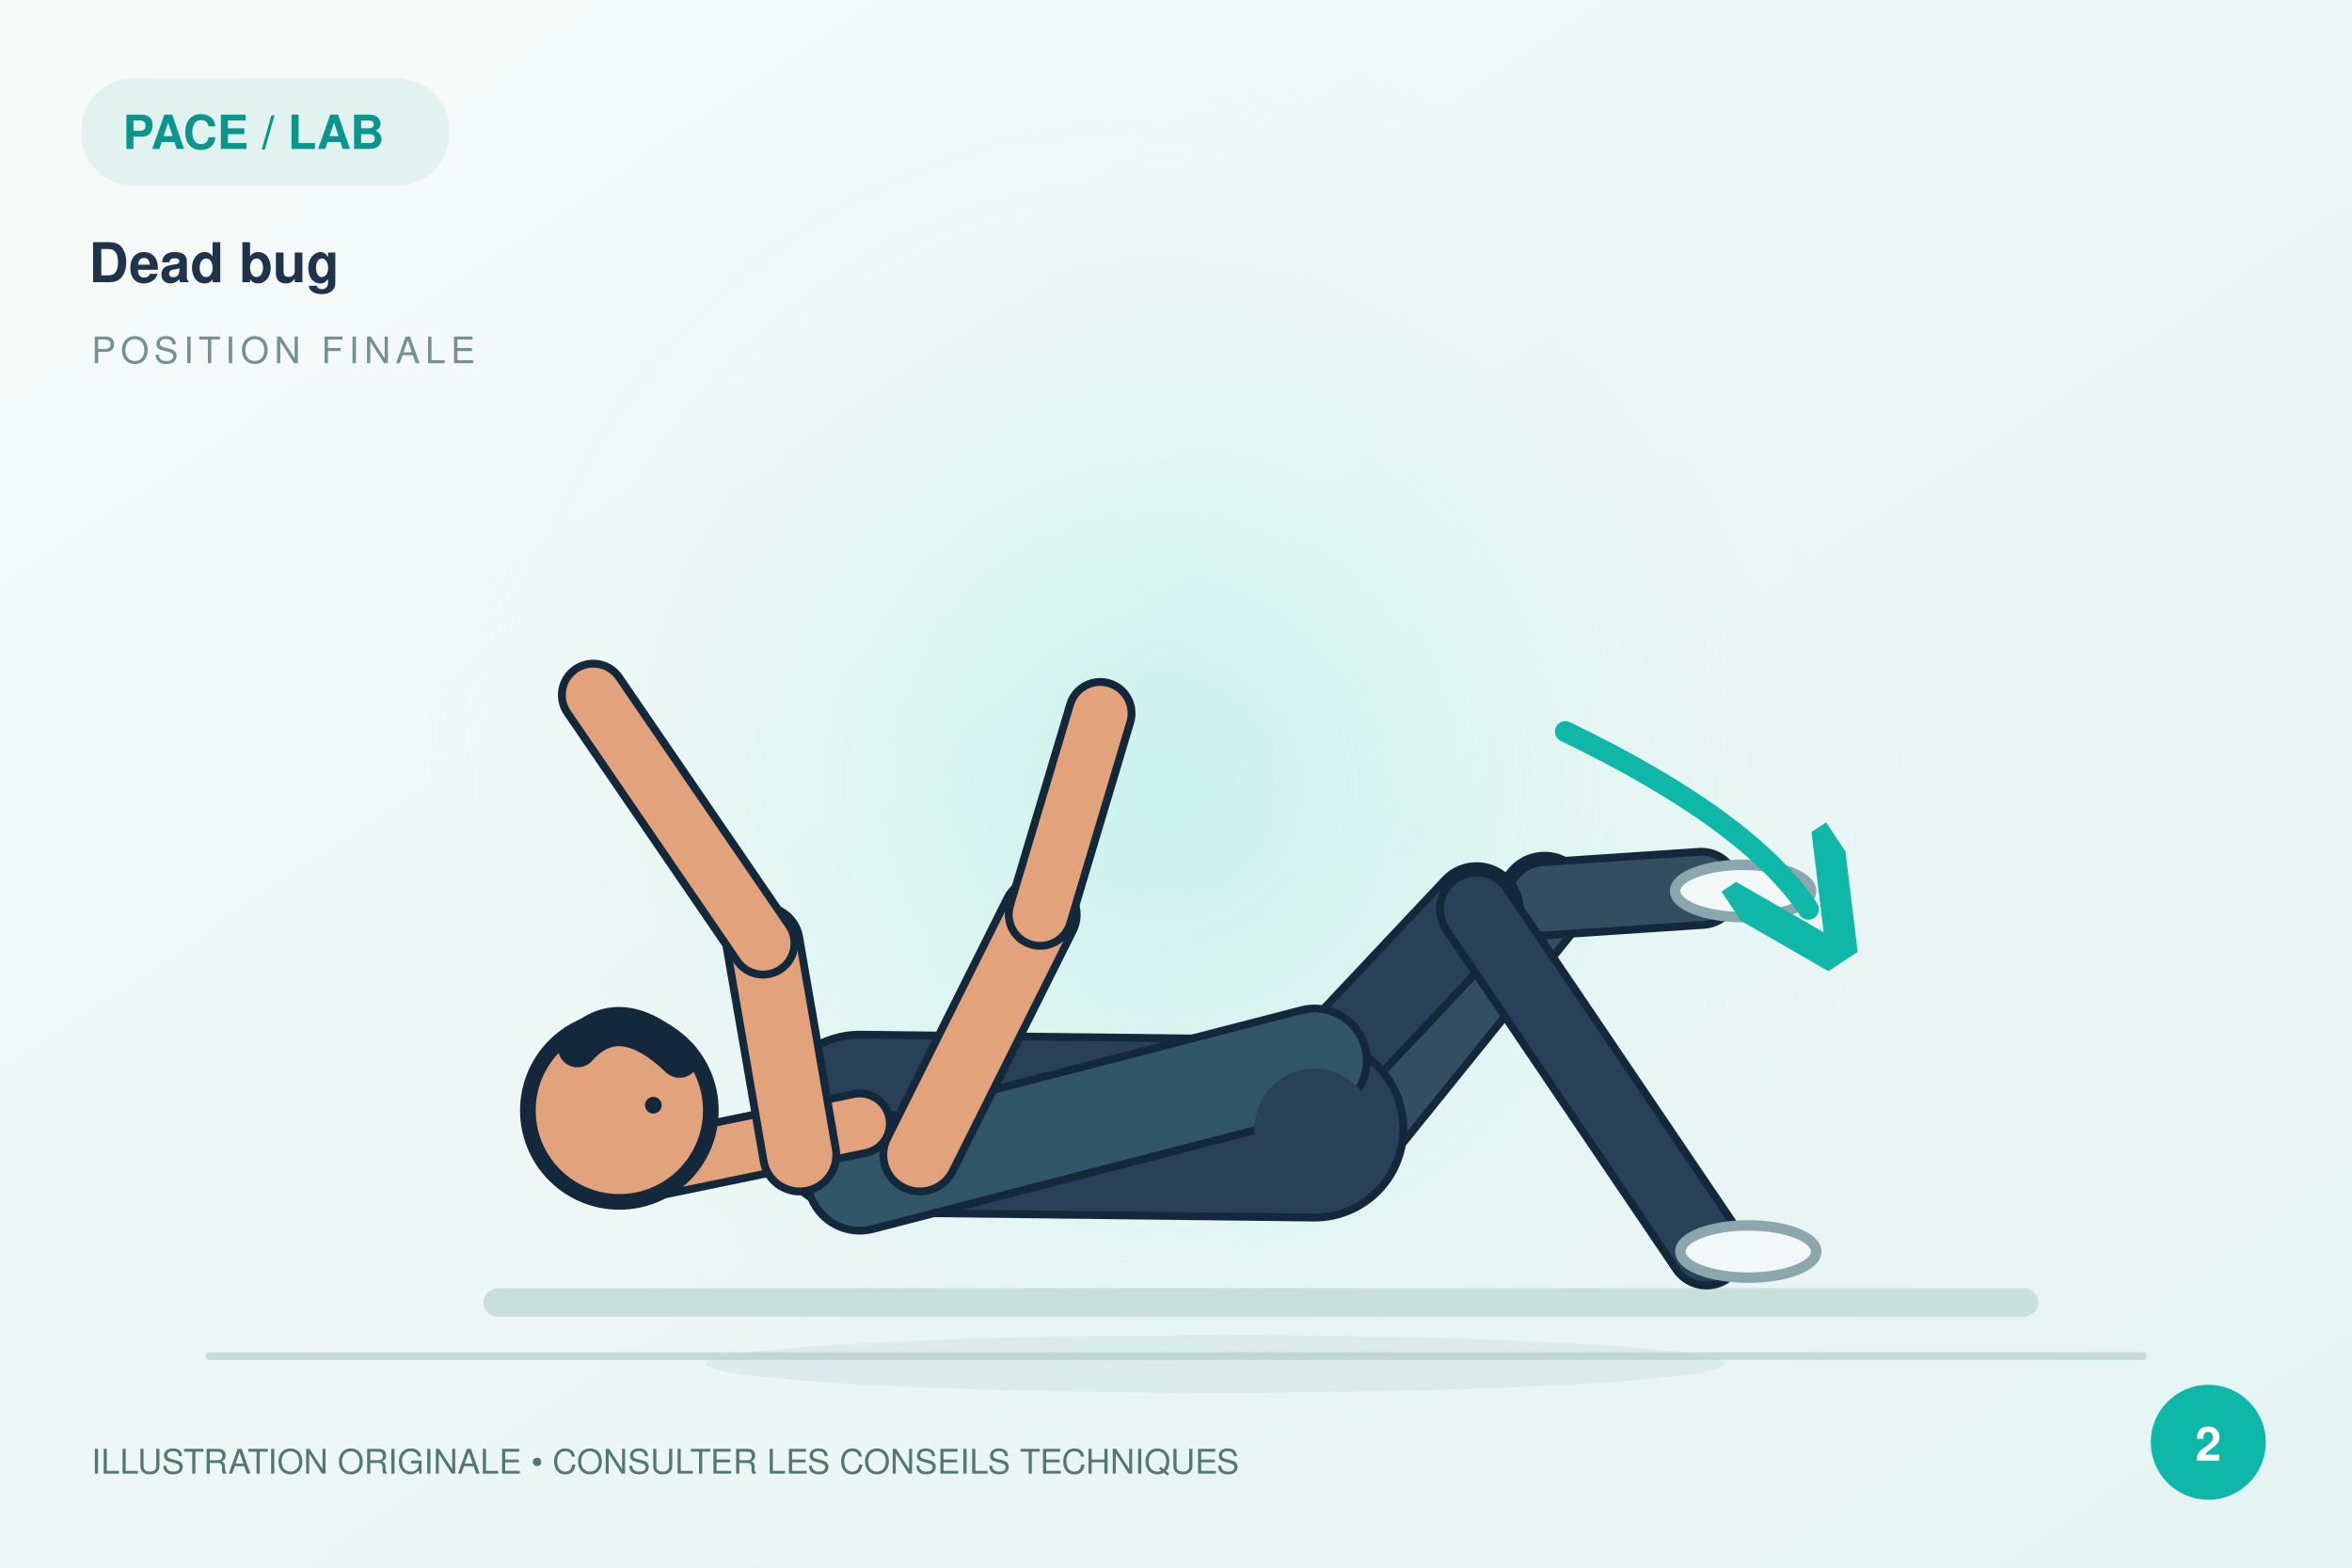
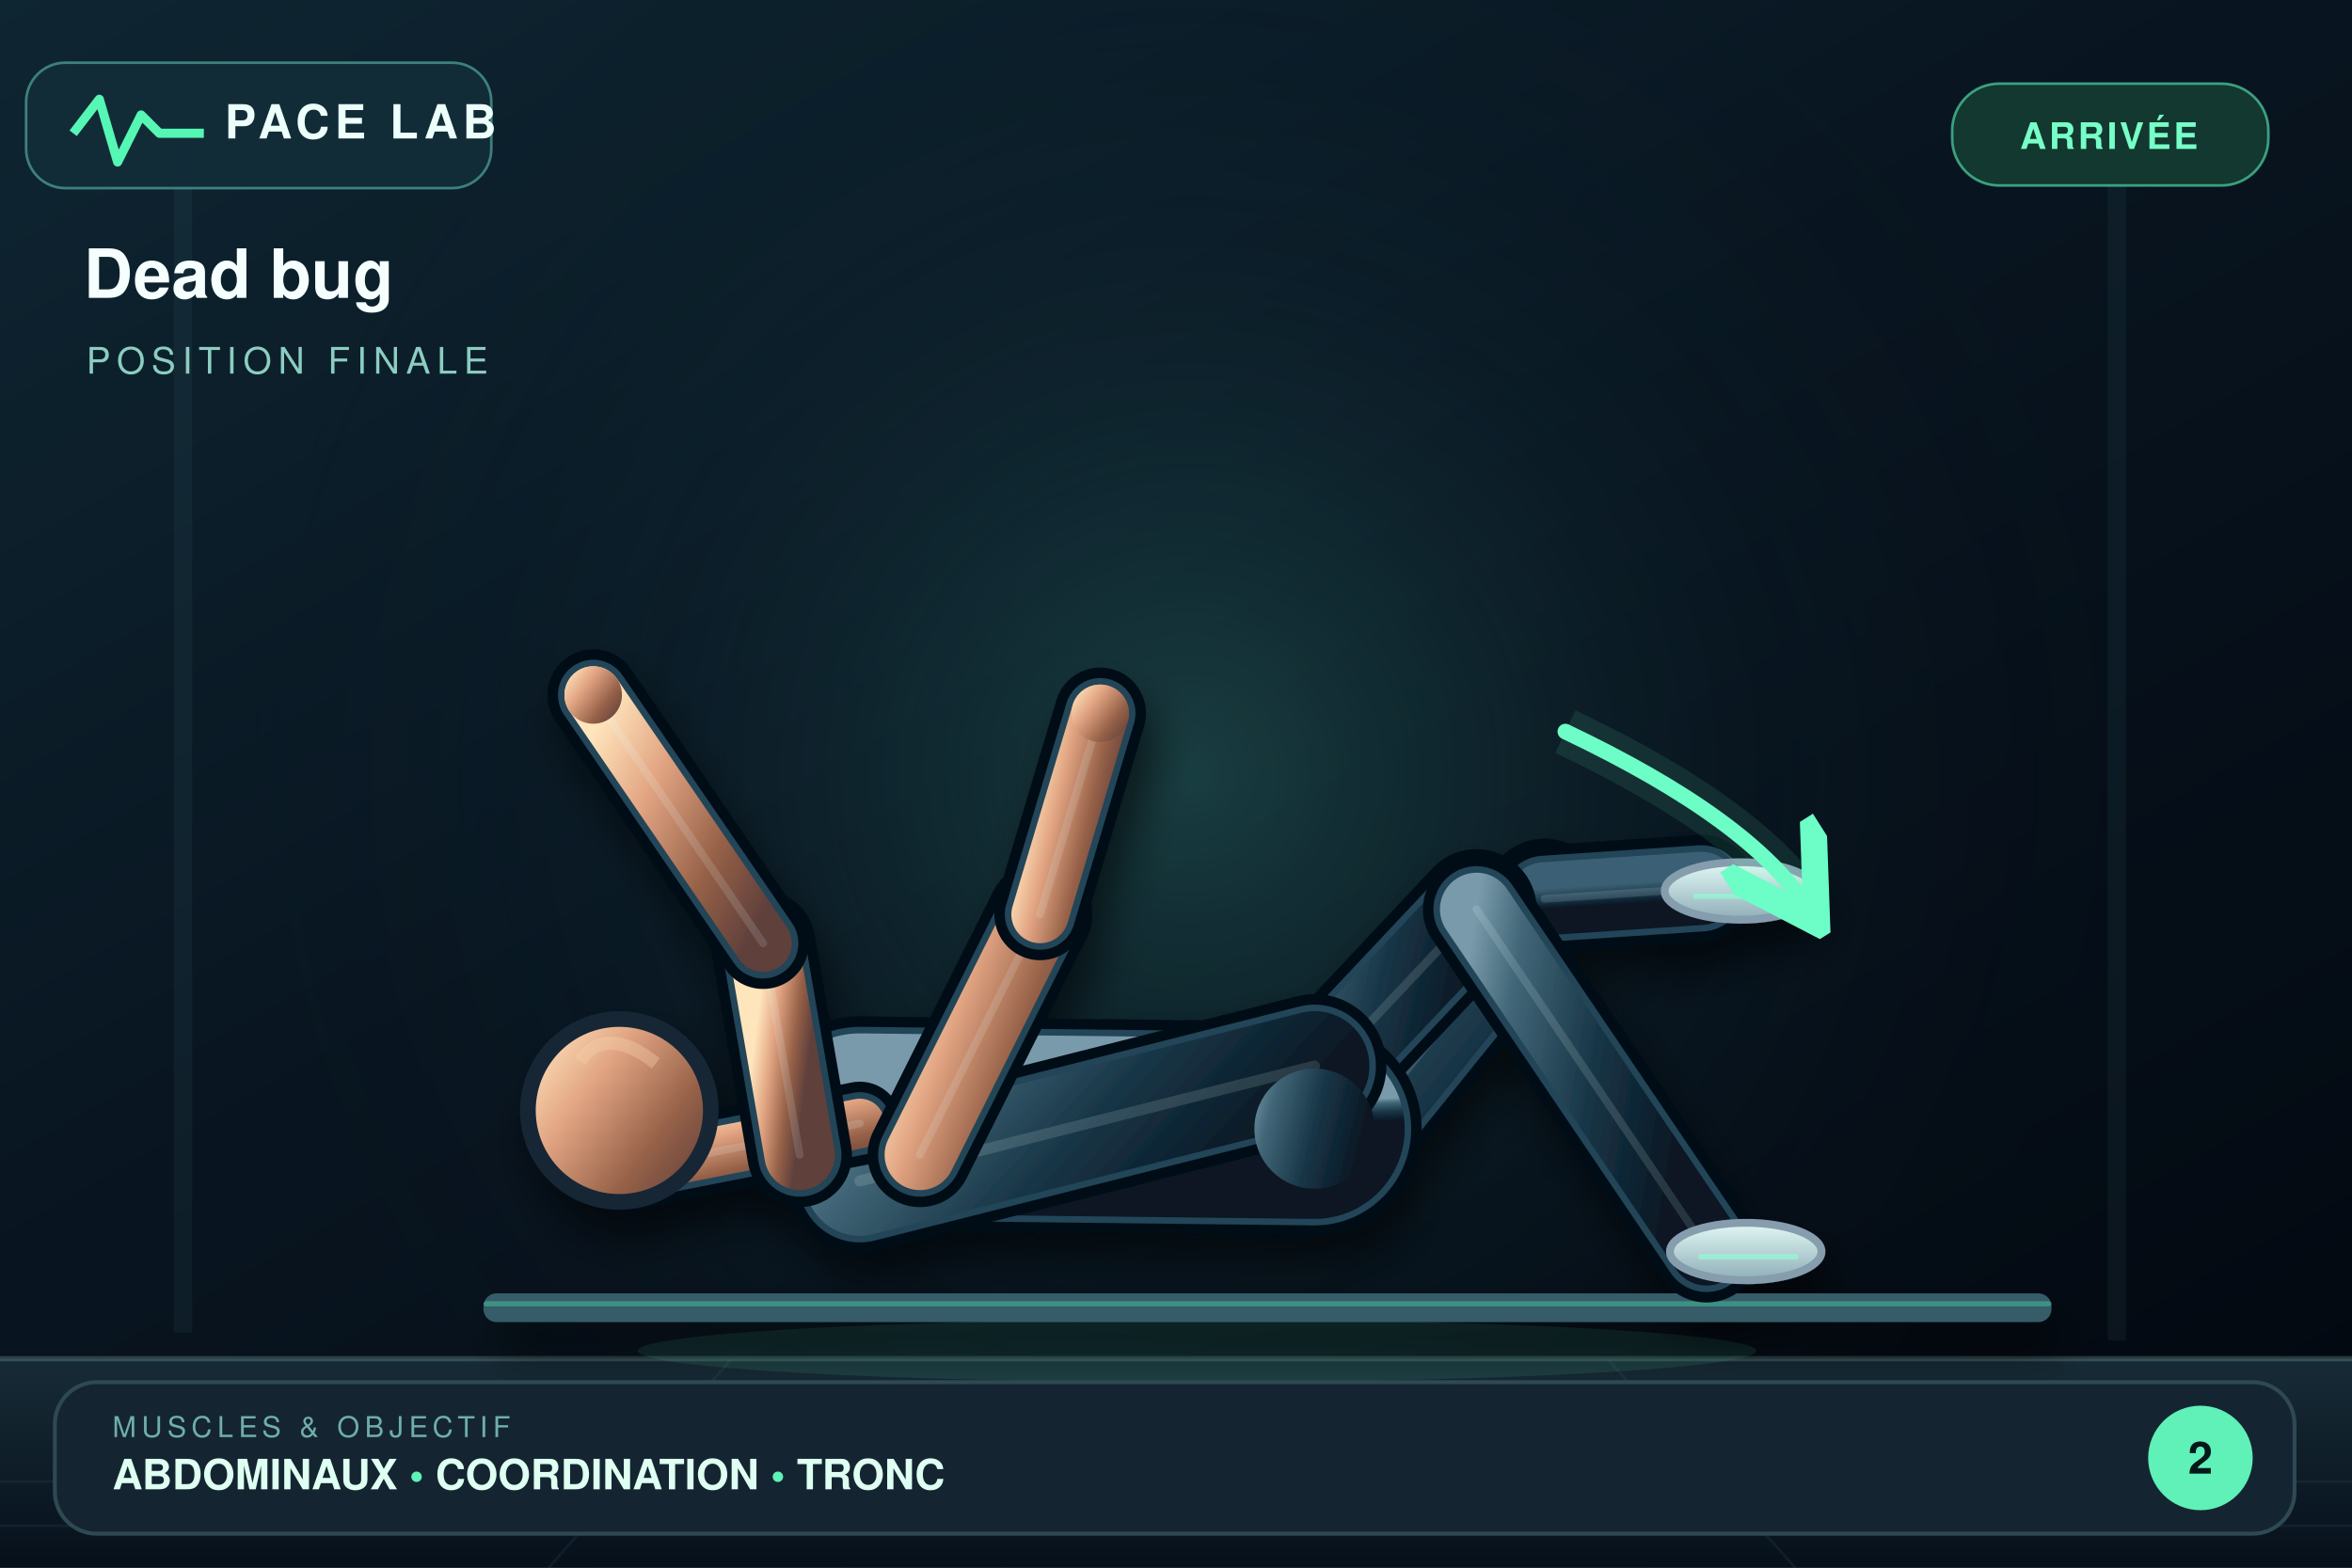
<svg xmlns="http://www.w3.org/2000/svg" width="900" height="600" viewBox="0 0 900 600">
  <defs>
-     <linearGradient id="bg" x1="0" y1="0" x2="1" y2="1">
-       <stop stop-color="#f7fbfa" />
-       <stop offset="1" stop-color="#e4f3f2" />
+     <linearGradient id="bg" x1="0" y1="0" x2=".85" y2="1">
+       <stop stop-color="#0e2632" />
+       <stop offset=".5" stop-color="#08141f" />
+       <stop offset="1" stop-color="#030911" />
    </linearGradient>
-     <radialGradient id="glow">
-       <stop stop-color="#abede2" stop-opacity=".55" />
-       <stop offset="1" stop-color="#dff6f1" stop-opacity="0" />
+     <radialGradient id="light">
+       <stop stop-color="#3d998b" stop-opacity=".32" />
+       <stop offset=".52" stop-color="#1c4750" stop-opacity=".11" />
+       <stop offset="1" stop-color="#04101b" stop-opacity="0" />
    </radialGradient>
-     <marker id="arrow" markerWidth="6" markerHeight="6" refX="3" refY="3" orient="auto">
-       <path d="M0 0 L6 3 L0 6" fill="none" stroke="#0fb7a9" stroke-width="1.5" />
+     <linearGradient id="fabric" x1="0" x2="1" y1="0" y2=".24">
+       <stop stop-color="#799aaa" />
+       <stop offset=".2" stop-color="#426778" />
+       <stop offset=".58" stop-color="#183647" />
+       <stop offset="1" stop-color="#071621" />
+     </linearGradient>
+     <linearGradient id="skin" x1="0" x2="1" y1=".15" y2=".9">
+       <stop stop-color="#ffe5bc" />
+       <stop offset=".32" stop-color="#e2a583" />
+       <stop offset=".7" stop-color="#956047" />
+       <stop offset="1" stop-color="#5e3f3b" />
+     </linearGradient>
+     <linearGradient id="rear" x1="0" x2="1" y1="0" y2="1">
+       <stop stop-color="#3b6174" />
+       <stop offset=".7" stop-color="#142f40" />
+       <stop offset="1" stop-color="#081624" />
+     </linearGradient>
+     <linearGradient id="metal" x1="0" x2="1">
+       <stop stop-color="#213b48" />
+       <stop offset=".46" stop-color="#a7c1c8" />
+       <stop offset=".77" stop-color="#3c5a65" />
+       <stop offset="1" stop-color="#152834" />
+     </linearGradient>
+     <linearGradient id="shoe" x1="0" x2="0" y1="0" y2="1">
+       <stop stop-color="#e2f8f5" />
+       <stop offset="1" stop-color="#8faeb7" />
+     </linearGradient>
+     <linearGradient id="floor" x1="0" y1="0" x2="0" y2="1">
+       <stop stop-color="#172b36" />
+       <stop offset="1" stop-color="#06101b" />
+     </linearGradient>
+     <filter id="shadow" x="-30%" y="-30%" width="160%" height="160%">
+       <feDropShadow dx="4" dy="11" stdDeviation="8" flood-color="#000000" flood-opacity=".55" />
+     </filter>
+     <marker id="arrow" markerWidth="7" markerHeight="7" refX="5" refY="3.5" orient="auto">
+       <path d="M0 0 L6 3.5 L0 7" fill="none" stroke="#6dfdc6" stroke-width="1.7" />
    </marker>
  </defs>
  <rect width="900" height="600" fill="url(#bg)" />
-   <circle cx="445" cy="300" r="290" fill="url(#glow)" />
-   <path d="M 80 519 H 820" stroke="#c5dcd9" stroke-width="3" stroke-linecap="round" />
-   <ellipse cx="465" cy="522" rx="195" ry="11" fill="#a6c5c5" opacity=".20" />
-   <rect x="31" y="30" width="141" height="41" rx="20" fill="#e2f2ef" />
-   <text x="47" y="57" font-family="Helvetica,Arial" font-size="18" font-weight="bold" fill="#0a968d">PACE / LAB</text>
-   <text x="34" y="108" font-family="Helvetica,Arial" font-size="21" font-weight="bold" fill="#20334b">Dead bug</text>
-   <text x="35" y="139" font-family="Helvetica,Arial" font-size="14" letter-spacing="2" fill="#73918e">POSITION FINALE</text>
-   <rect x="185" y="493" width="595" height="11" rx="6" fill="#c9dfdc" />
-   <path d="M 520 432 L 591 344" fill="none" stroke="#14283c" stroke-width="36" stroke-linejoin="round" stroke-linecap="round" />
-   <path d="M 520 432 L 591 344" fill="none" stroke="#334e60" stroke-width="30" stroke-linejoin="round" stroke-linecap="round" />
-   <path d="M 591 344 L 651 340" fill="none" stroke="#14283c" stroke-width="31" stroke-linejoin="round" stroke-linecap="round" />
-   <path d="M 591 344 L 651 340" fill="none" stroke="#344e60" stroke-width="25" stroke-linejoin="round" stroke-linecap="round" />
-   <path d="M 486 432 L 565 348" fill="none" stroke="#14283c" stroke-width="36" stroke-linejoin="round" stroke-linecap="round" />
-   <path d="M 486 432 L 565 348" fill="none" stroke="#284158" stroke-width="30" stroke-linejoin="round" stroke-linecap="round" />
-   <path d="M 565 348 L 653 478" fill="none" stroke="#14283c" stroke-width="31" stroke-linejoin="round" stroke-linecap="round" />
-   <path d="M 565 348 L 653 478" fill="none" stroke="#284158" stroke-width="25" stroke-linejoin="round" stroke-linecap="round" />
-   <ellipse cx="669" cy="479" rx="26" ry="10" fill="#f2f8f8" stroke="#8ba7ad" stroke-width="4" />
-   <ellipse cx="667" cy="341" rx="26" ry="10" fill="#f2f8f8" stroke="#8ba7ad" stroke-width="4" />
-   <path d="M 503 432 L 329 430" fill="none" stroke="#14283c" stroke-width="71" stroke-linejoin="round" stroke-linecap="round" />
-   <path d="M 503 432 L 329 430" fill="none" stroke="#284158" stroke-width="65" stroke-linejoin="round" stroke-linecap="round" />
-   <path d="M 503 406 L 329 451" fill="none" stroke="#14283c" stroke-width="43" stroke-linejoin="round" stroke-linecap="round" />
-   <path d="M 503 406 L 329 451" fill="none" stroke="#31566a" stroke-width="37" stroke-linejoin="round" stroke-linecap="round" />
-   <circle cx="503" cy="432" r="23" fill="#284158" stroke="none" stroke-width="1" />
-   <path d="M 329 430 L 237 449" fill="none" stroke="#14283c" stroke-width="26" stroke-linejoin="round" stroke-linecap="round" />
-   <path d="M 329 430 L 237 449" fill="none" stroke="#e2a27b" stroke-width="20" stroke-linejoin="round" stroke-linecap="round" />
-   <circle cx="237" cy="425" r="35" fill="#e2a27b" stroke="#14283c" stroke-width="6" />
-   <circle cx="250" cy="423" r="3.2" fill="#14283c" />
-   <path d="M 221 401 Q 237 383 260 405" stroke="#14283c" stroke-width="15" fill="none" stroke-linecap="round" />
-   <path d="M 352 442 L 398 350" fill="none" stroke="#14283c" stroke-width="31" stroke-linejoin="round" stroke-linecap="round" />
-   <path d="M 352 442 L 398 350" fill="none" stroke="#e2a27b" stroke-width="25" stroke-linejoin="round" stroke-linecap="round" />
-   <path d="M 398 350 L 421 273" fill="none" stroke="#14283c" stroke-width="27" stroke-linejoin="round" stroke-linecap="round" />
-   <path d="M 398 350 L 421 273" fill="none" stroke="#e2a27b" stroke-width="21" stroke-linejoin="round" stroke-linecap="round" />
-   <path d="M 306 442 L 292 361" fill="none" stroke="#14283c" stroke-width="31" stroke-linejoin="round" stroke-linecap="round" />
-   <path d="M 306 442 L 292 361" fill="none" stroke="#e2a27b" stroke-width="25" stroke-linejoin="round" stroke-linecap="round" />
-   <path d="M 292 361 L 227 266" fill="none" stroke="#14283c" stroke-width="27" stroke-linejoin="round" stroke-linecap="round" />
-   <path d="M 292 361 L 227 266" fill="none" stroke="#e2a27b" stroke-width="21" stroke-linejoin="round" stroke-linecap="round" />
-   <circle cx="227" cy="266" r="10" fill="#e2a27b" stroke="none" stroke-width="1" />
-   <circle cx="421" cy="273" r="10" fill="#e2a27b" stroke="none" stroke-width="1" />
-   <path d="M 599 280 Q 669.5 314.0 692 348" stroke="#0fb7a9" stroke-width="8" stroke-linecap="round" fill="none" marker-end="url(#arrow)" />
-   <text x="35" y="564" font-family="Helvetica,Arial" font-size="13" fill="#527874">ILLUSTRATION ORIGINALE • CONSULTER LES CONSEILS TECHNIQUES</text>
-   <circle cx="845" cy="552" r="22" fill="#0fb7a9" />
-   <text x="845" y="559" text-anchor="middle" font-family="Helvetica,Arial" font-size="18" font-weight="bold" fill="#fff">2</text>
+   <circle cx="455" cy="296" r="375" fill="url(#light)" />
+   <path d="M70 56 L70 510 M810 54 L810 513" stroke="#4c8191" stroke-width="7" opacity=".09" />
+   <path d="M0 520 L900 520 L900 600 L0 600 Z" fill="url(#floor)" />
+   <path d="M0 520 H900" stroke="#9acac5" opacity=".24" stroke-width="2" />
+   <path d="M0 567 L900 567 M0 584 L900 584 M280 520 L210 600 M615 520 L687 600" stroke="#678e9a" opacity=".10" />
+   <ellipse cx="458" cy="517" rx="214" ry="12" fill="#5bf6bd" opacity=".11" />
+   <path d="M25 24 h148 a15 15 0 0 1 15 15 v18 a15 15 0 0 1 -15 15 H25 a15 15 0 0 1 -15 -15 V39 a15 15 0 0 1 15 -15" fill="#112c38" stroke="#3f857f" opacity=".95" />
+   <path d="M28 51 l10 -13 l7 24 l9 -18 l7 7 h17" fill="none" stroke="#56f7b4" stroke-width="3.5" stroke-linejoin="round" />
+   <text x="86" y="53" font-family="Helvetica,Arial" font-size="18" letter-spacing="2" font-weight="bold" fill="#ecfffa">PACE LAB</text>
+   <text x="32" y="114" font-family="Helvetica,Arial" font-size="26" font-weight="bold" fill="#f5fffd">Dead bug</text>
+   <text x="33" y="143" font-family="Helvetica,Arial" font-size="14" letter-spacing="2.5" fill="#8ccdc1">POSITION FINALE</text>
+   <rect x="747" y="32" width="121" height="39" rx="18" fill="#12382f" stroke="#59f1b9" stroke-opacity=".6" />
+   <text x="807" y="57" text-anchor="middle" font-family="Helvetica,Arial" font-size="14" letter-spacing="1" fill="#77ffc8" font-weight="bold">ARRIVÉE</text>
+   <g filter="url(#shadow)">
+     <rect x="185" y="495" width="600" height="11" rx="5" fill="#365c67" />
+     <rect x="185" y="498" width="600" height="2" rx="1" fill="#4ae6b2" opacity=".38" />
+     <path d="M 520 432 L 591 344" stroke="#030b15" stroke-width="46" stroke-linecap="round" />
+     <path d="M 520 432 L 591 344" stroke="#224459" stroke-width="38" stroke-linecap="round" />
+     <path d="M 520 432 L 591 344" stroke="url(#rear)" stroke-width="33" stroke-linecap="round" />
+     <path d="M 520 432 L 591 344" stroke="#e9fffa" stroke-opacity=".14" stroke-width="3.3" stroke-linecap="round" />
+     <path d="M 591 344 L 651 340" stroke="#030b15" stroke-width="41" stroke-linecap="round" />
+     <path d="M 591 344 L 651 340" stroke="#224459" stroke-width="33" stroke-linecap="round" />
+     <path d="M 591 344 L 651 340" stroke="url(#rear)" stroke-width="28" stroke-linecap="round" />
+     <path d="M 591 344 L 651 340" stroke="#e9fffa" stroke-opacity=".14" stroke-width="3.0" stroke-linecap="round" />
+     <path d="M 486 432 L 565 348" stroke="#030b15" stroke-width="46" stroke-linecap="round" />
+     <path d="M 486 432 L 565 348" stroke="#224459" stroke-width="38" stroke-linecap="round" />
+     <path d="M 486 432 L 565 348" stroke="url(#fabric)" stroke-width="33" stroke-linecap="round" />
+     <path d="M 486 432 L 565 348" stroke="#e9fffa" stroke-opacity=".14" stroke-width="3.3" stroke-linecap="round" />
+     <path d="M 565 348 L 653 478" stroke="#030b15" stroke-width="41" stroke-linecap="round" />
+     <path d="M 565 348 L 653 478" stroke="#224459" stroke-width="33" stroke-linecap="round" />
+     <path d="M 565 348 L 653 478" stroke="url(#fabric)" stroke-width="28" stroke-linecap="round" />
+     <path d="M 565 348 L 653 478" stroke="#e9fffa" stroke-opacity=".14" stroke-width="3.0" stroke-linecap="round" />
+     <ellipse cx="668" cy="479" rx="29" ry="11" fill="url(#shoe)" stroke="#859dad" stroke-width="3" />
+     <path d="M650 481 L688 481" stroke="#8fffd4" stroke-opacity=".65" stroke-width="2" />
+     <ellipse cx="666" cy="341" rx="29" ry="11" fill="url(#shoe)" stroke="#859dad" stroke-width="3" />
+     <path d="M648 343 L686 343" stroke="#8fffd4" stroke-opacity=".65" stroke-width="2" />
+     <path d="M 503 432 L 329 430" stroke="#030b15" stroke-width="82" stroke-linecap="round" />
+     <path d="M 503 432 L 329 430" stroke="#224459" stroke-width="74" stroke-linecap="round" />
+     <path d="M 503 432 L 329 430" stroke="url(#fabric)" stroke-width="69" stroke-linecap="round" />
+     <path d="M 503 432 L 329 430" stroke="#e9fffa" stroke-opacity=".14" stroke-width="6.9" stroke-linecap="round" />
+     <path d="M 503 408 L 329 452" stroke="#030b15" stroke-width="55" stroke-linecap="round" />
+     <path d="M 503 408 L 329 452" stroke="#224459" stroke-width="47" stroke-linecap="round" />
+     <path d="M 503 408 L 329 452" stroke="url(#fabric)" stroke-width="42" stroke-linecap="round" />
+     <path d="M 503 408 L 329 452" stroke="#e9fffa" stroke-opacity=".14" stroke-width="4.2" stroke-linecap="round" />
+     <circle cx="503" cy="432" r="23" fill="url(#fabric)" />
+     <path d="M 329 430 L 237 448" stroke="#030b15" stroke-width="32" stroke-linecap="round" />
+     <path d="M 329 430 L 237 448" stroke="#224459" stroke-width="24" stroke-linecap="round" />
+     <path d="M 329 430 L 237 448" stroke="url(#skin)" stroke-width="19" stroke-linecap="round" />
+     <path d="M 329 430 L 237 448" stroke="#e9fffa" stroke-opacity=".14" stroke-width="3.0" stroke-linecap="round" />
+     <circle cx="237" cy="425" r="35" fill="url(#skin)" stroke="#132536" stroke-width="6" />
+     <path d="M222 406 Q 232 392 251 407" stroke="#f5d4af" opacity=".35" fill="none" stroke-width="5" />
+     <path d="M 352 442 L 398 350" stroke="#030b15" stroke-width="40" stroke-linecap="round" />
+     <path d="M 352 442 L 398 350" stroke="#224459" stroke-width="32" stroke-linecap="round" />
+     <path d="M 352 442 L 398 350" stroke="url(#skin)" stroke-width="27" stroke-linecap="round" />
+     <path d="M 352 442 L 398 350" stroke="#e9fffa" stroke-opacity=".14" stroke-width="3.0" stroke-linecap="round" />
+     <path d="M 398 350 L 421 273" stroke="#030b15" stroke-width="35" stroke-linecap="round" />
+     <path d="M 398 350 L 421 273" stroke="#224459" stroke-width="27" stroke-linecap="round" />
+     <path d="M 398 350 L 421 273" stroke="url(#skin)" stroke-width="22" stroke-linecap="round" />
+     <path d="M 398 350 L 421 273" stroke="#e9fffa" stroke-opacity=".14" stroke-width="3.0" stroke-linecap="round" />
+     <path d="M 306 442 L 292 361" stroke="#030b15" stroke-width="40" stroke-linecap="round" />
+     <path d="M 306 442 L 292 361" stroke="#224459" stroke-width="32" stroke-linecap="round" />
+     <path d="M 306 442 L 292 361" stroke="url(#skin)" stroke-width="27" stroke-linecap="round" />
+     <path d="M 306 442 L 292 361" stroke="#e9fffa" stroke-opacity=".14" stroke-width="3.0" stroke-linecap="round" />
+     <path d="M 292 361 L 227 266" stroke="#030b15" stroke-width="35" stroke-linecap="round" />
+     <path d="M 292 361 L 227 266" stroke="#224459" stroke-width="27" stroke-linecap="round" />
+     <path d="M 292 361 L 227 266" stroke="url(#skin)" stroke-width="22" stroke-linecap="round" />
+     <path d="M 292 361 L 227 266" stroke="#e9fffa" stroke-opacity=".14" stroke-width="3.0" stroke-linecap="round" />
+     <circle cx="227" cy="266" r="11" fill="url(#skin)" />
+     <circle cx="421" cy="273" r="11" fill="url(#skin)" />
+   </g>
+   <path d="M599 280 Q670.5 314.0 692 348" stroke="#6dfdc6" stroke-width="18" opacity=".10" fill="none" />
+   <path d="M599 280 Q670.5 314.0 692 348" stroke="#6dfdc6" stroke-width="6" fill="none" stroke-linecap="round" marker-end="url(#arrow)" />
+   <rect x="21" y="529" width="857" height="58" rx="16" fill="#142531" stroke="#2f4953" stroke-width="1.5" />
+   <text x="43" y="550" font-family="Helvetica,Arial" font-size="11" letter-spacing="2" fill="#6faeaa">MUSCLES &amp; OBJECTIF</text>
+   <text x="43" y="570" font-family="Helvetica,Arial" font-size="16" font-weight="bold" fill="#defff2">ABDOMINAUX <tspan fill="#5ff1b7"> • </tspan> COORDINATION <tspan fill="#5ff1b7"> • </tspan> TRONC</text>
+   <circle cx="842" cy="558" r="20" fill="#5ff1b7" />
+   <text x="842" y="564" text-anchor="middle" font-family="Helvetica,Arial" font-size="17" font-weight="bold" fill="#06171c">2</text>
</svg>
